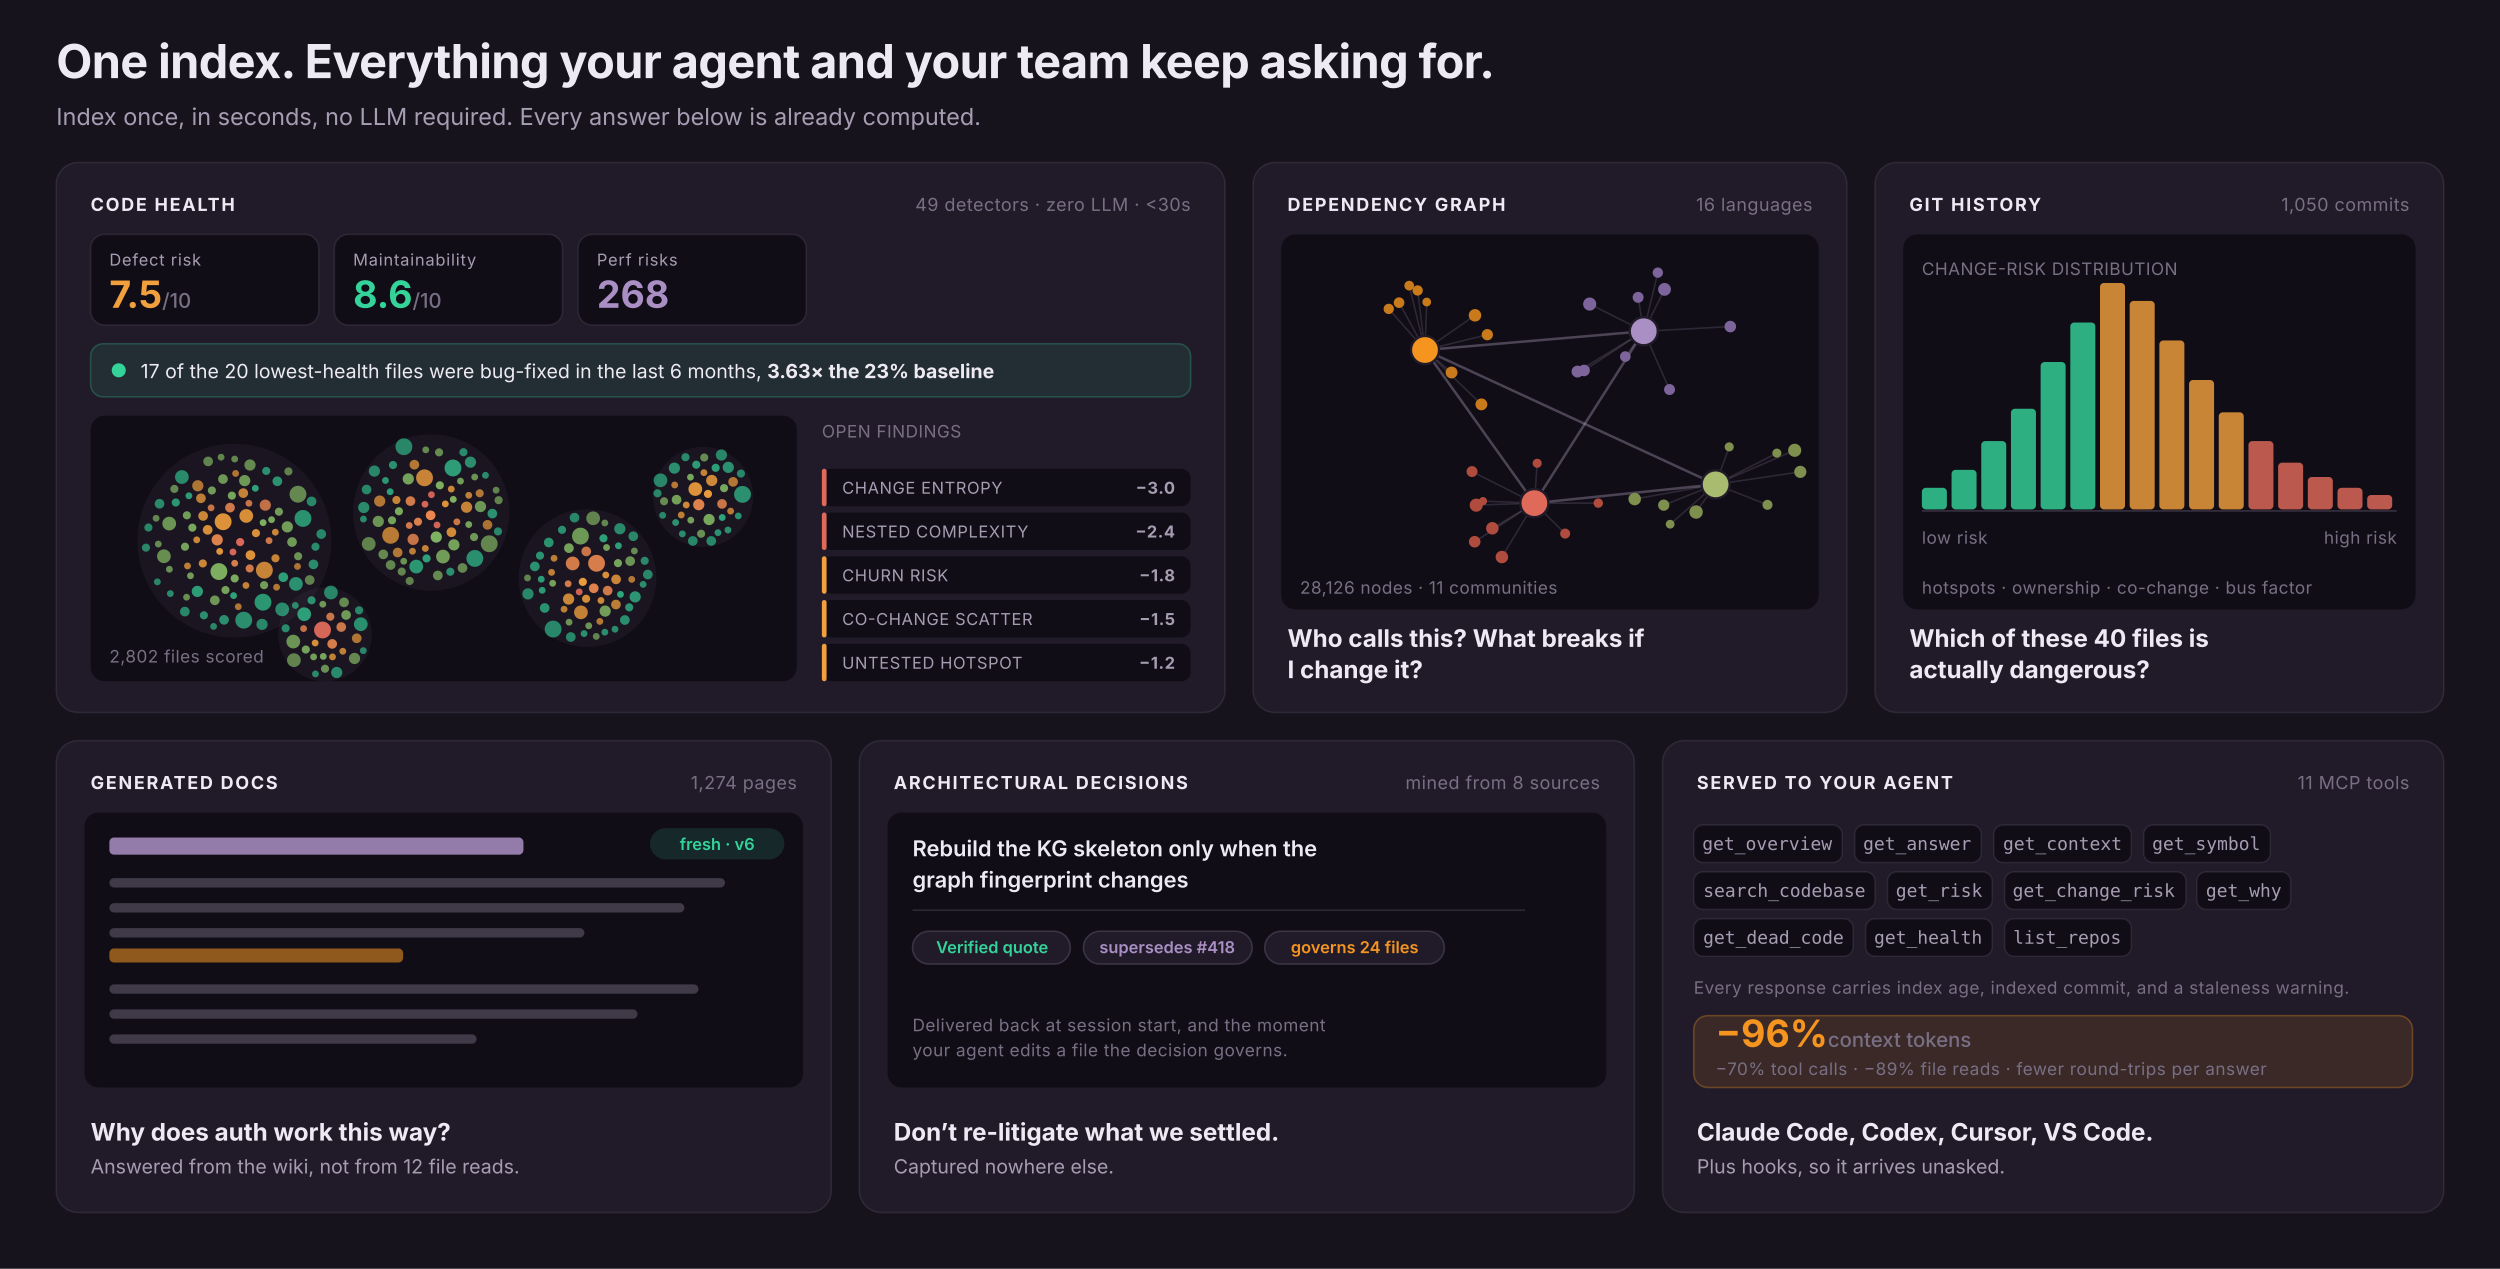
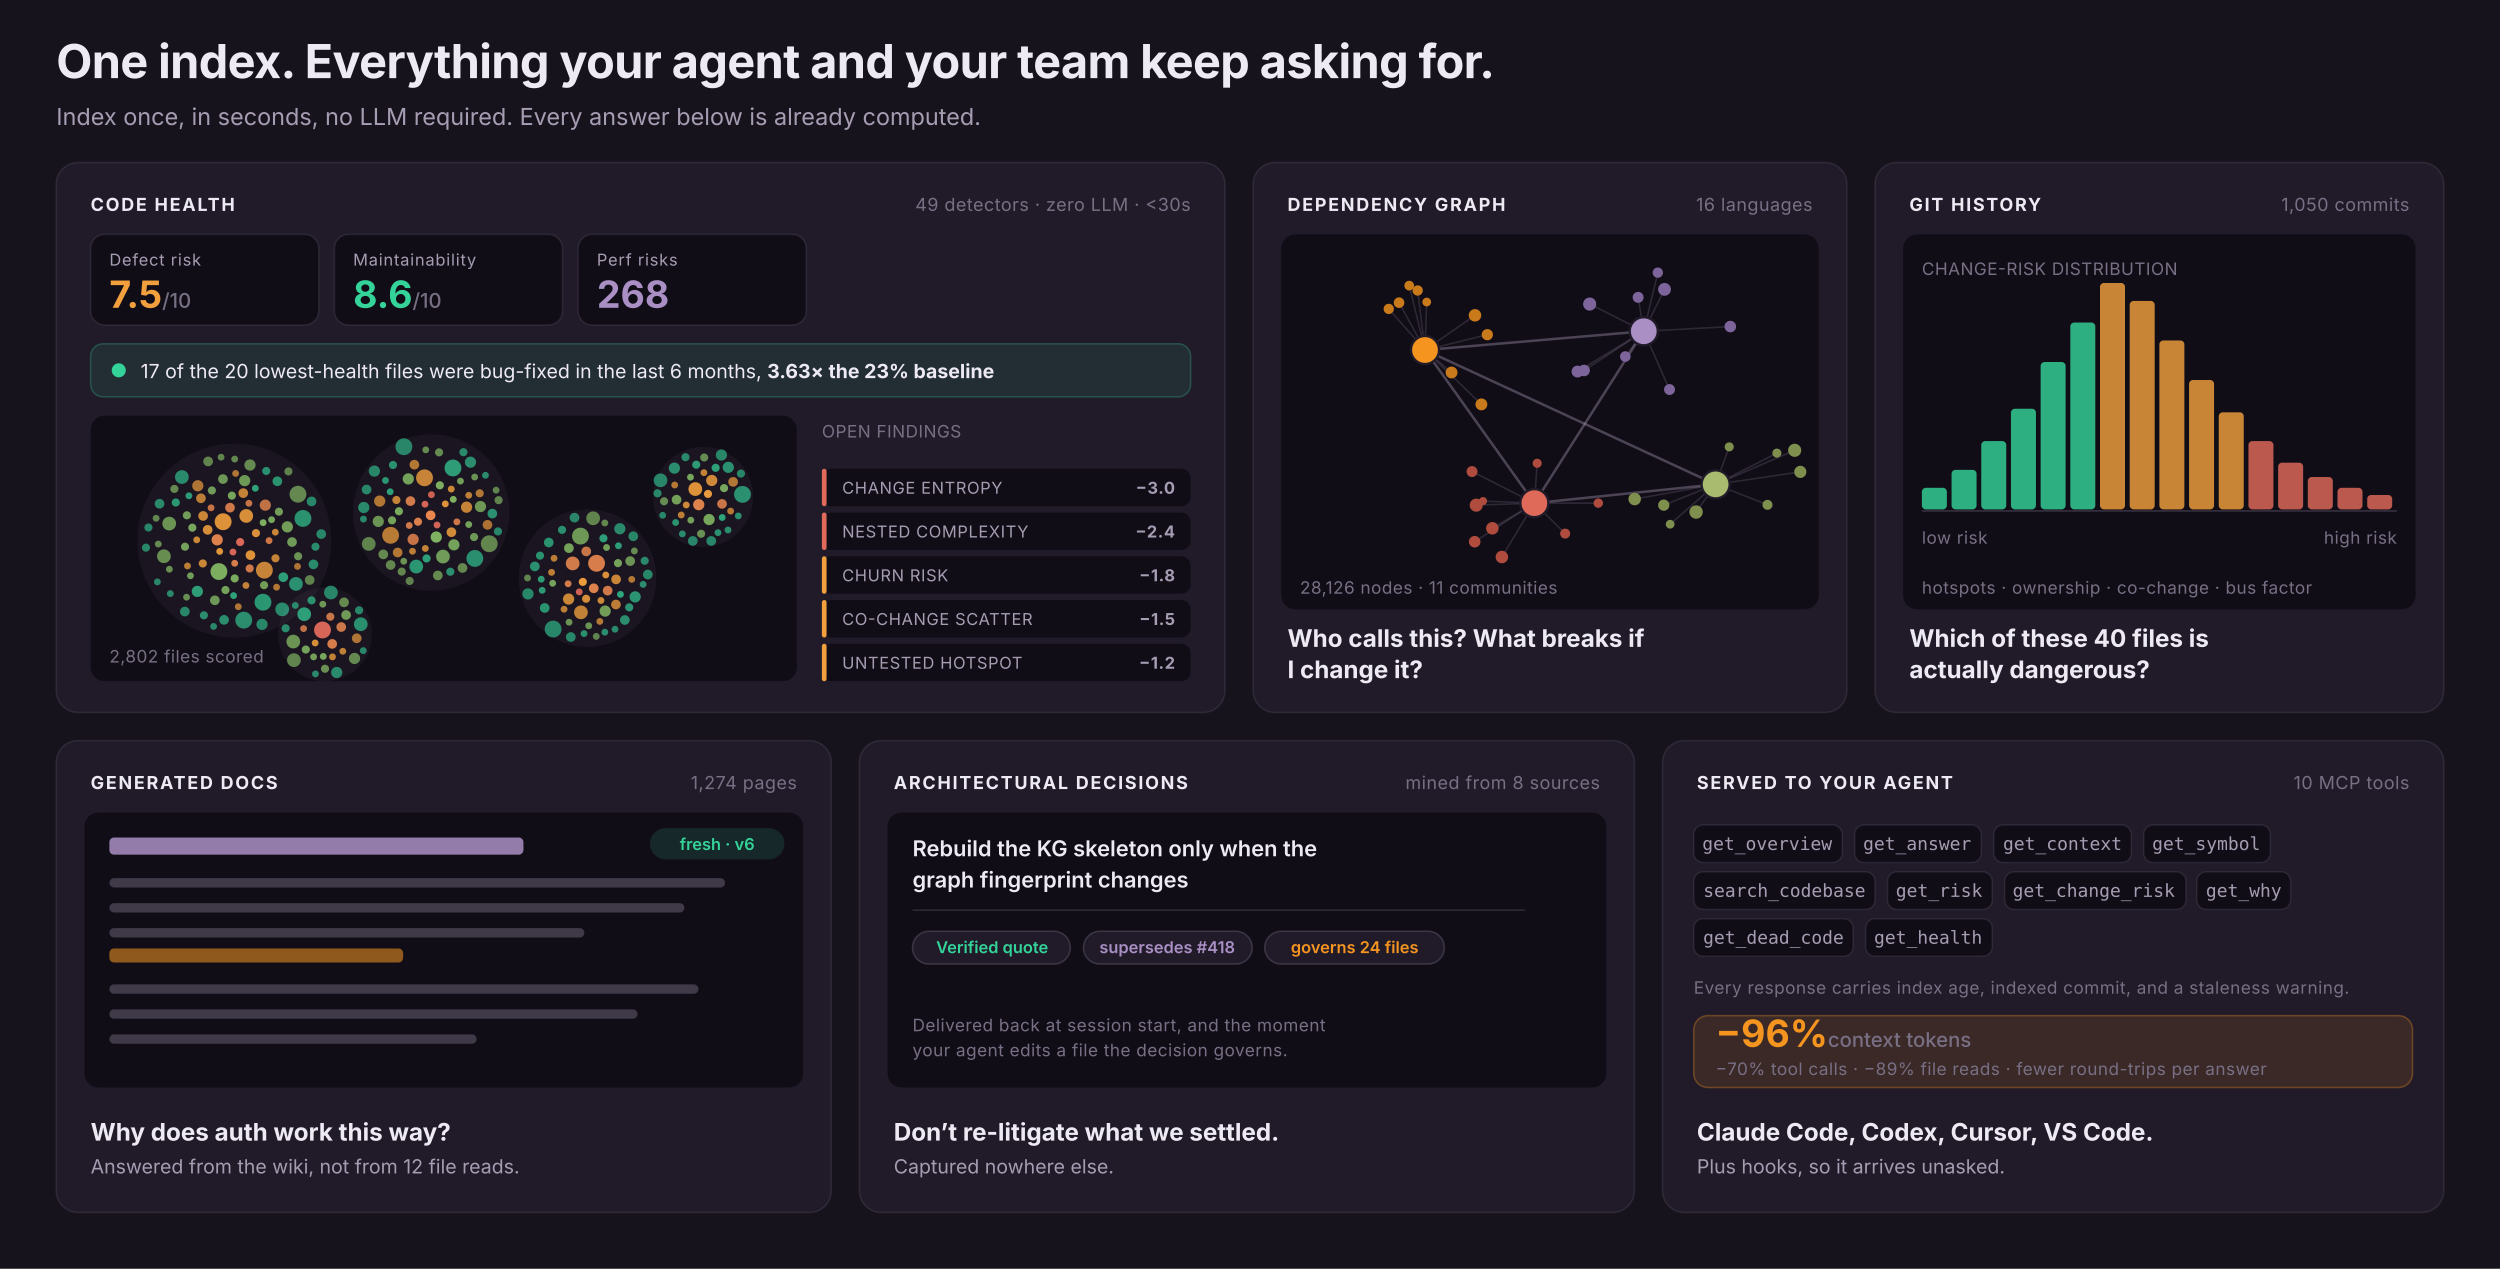
- <svg xmlns="http://www.w3.org/2000/svg" width="1600" height="812" viewBox="0 0 1600 812" role="img" aria-label="repowise: one index producing code health, a dependency graph, git history, generated docs, architectural decisions, and eleven MCP tools">
+ <svg xmlns="http://www.w3.org/2000/svg" width="1600" height="812" viewBox="0 0 1600 812" role="img" aria-label="repowise: one index producing code health, a dependency graph, git history, generated docs, architectural decisions, and ten MCP tools">
  <style>
  text { font-family: -apple-system, BlinkMacSystemFont, "Segoe UI", Inter, Helvetica, Arial, sans-serif; }
  .h1   { font-size: 30px; font-weight: 700; fill: #EEEAF4; letter-spacing: -.4px; }
  .sub  { font-size: 15px; fill: #A79DB3; }
  .lbl  { font-size: 11.5px; font-weight: 700; fill: #EEEAF4; letter-spacing: 1.1px; }
  .kick { font-size: 11.5px; fill: #786F84; letter-spacing: .3px; }
  .cap  { font-size: 11px; fill: #786F84; letter-spacing: .3px; }
  .out  { font-size: 15.5px; font-weight: 650; fill: #EEEAF4; }
  .outsub { font-size: 12.5px; fill: #A79DB3; }
  .chiplbl { font-size: 10.5px; fill: #A79DB3; letter-spacing: .5px; text-transform: uppercase; }
  .chipval { font-size: 24px; font-weight: 700; }
  .chipunit { font-size: 13px; font-weight: 500; fill: #786F84; }
  .trust { font-size: 12.5px; fill: #EEEAF4; }
  .find { font-size: 10.5px; fill: #A79DB3; letter-spacing: .4px; }
  .dec  { font-size: 14px; font-weight: 600; fill: #EEEAF4; }
  .pill { font-size: 10.5px; font-weight: 600; }
  .mono { font-size: 11.5px; fill: #A79DB3; font-family: ui-monospace, SFMono-Regular, "SF Mono", Menlo, Consolas, monospace; }
</style>
  <rect width="1600" height="812" fill="#17131D" />
  <text x="36" y="50" class="h1">One index. Everything your agent and your team keep asking for.</text>
  <text x="36" y="80" class="sub">Index once, in seconds, no LLM required. Every answer below is already computed.</text>
  <rect x="36" y="104" width="748" height="352" rx="14" fill="#211B29" stroke="rgba(213,197,232,.10)" stroke-width="1" />
  <text x="58" y="135" class="lbl">CODE HEALTH</text>
  <text x="762" y="135" class="kick" text-anchor="end">49 detectors · zero LLM · &lt;30s</text>
  <rect x="58" y="150" width="146" height="58" rx="9" fill="#110D17" stroke="rgba(213,197,232,.10)" />
  <text x="70" y="170" class="chiplbl">Defect risk</text>
  <text x="70" y="197" class="chipval" fill="#F2A03D">7.5<tspan class="chipunit">/10</tspan>
  </text>
  <rect x="214" y="150" width="146" height="58" rx="9" fill="#110D17" stroke="rgba(213,197,232,.10)" />
  <text x="226" y="170" class="chiplbl">Maintainability</text>
  <text x="226" y="197" class="chipval" fill="#34D399">8.6<tspan class="chipunit">/10</tspan>
  </text>
  <rect x="370" y="150" width="146" height="58" rx="9" fill="#110D17" stroke="rgba(213,197,232,.10)" />
  <text x="382" y="170" class="chiplbl">Perf risks</text>
  <text x="382" y="197" class="chipval" fill="#A98FC4">268<tspan class="chipunit" />
  </text>
  <rect x="58" y="220" width="704" height="34" rx="8" fill="rgba(52,211,153,.10)" stroke="rgba(52,211,153,.26)" />
  <circle cx="76" cy="237" r="4.5" fill="#34D399" />
  <text x="90" y="242" class="trust">17 of the 20 lowest-health files were bug-fixed in the last 6 months, <tspan font-weight="700">3.63× the 23% baseline</tspan>
  </text>
  <rect x="58" y="266" width="452" height="170" rx="9" fill="#110D17" />
  <clipPath id="galaxy">
    <rect x="58" y="266" width="452" height="170" rx="9" />
  </clipPath>
  <g clip-path="url(#galaxy)">
    <circle cx="150" cy="346" r="62" fill="rgba(213,197,232,.05)" />
    <circle cx="140.1" cy="365.8" r="5.4" fill="#8FCB6B" opacity="0.84" />
    <circle cx="157.6" cy="330.2" r="4.4" fill="#F2A03D" opacity="0.87" />
    <circle cx="139.0" cy="345.5" r="3.6" fill="#EE8A50" opacity="0.92" />
    <circle cx="152.5" cy="388.3" r="2.2" fill="#F2A03D" opacity="0.69" />
    <circle cx="169.2" cy="364.9" r="5.4" fill="#F2A03D" opacity="0.80" />
    <circle cx="190.4" cy="362.5" r="2.2" fill="#F2A03D" opacity="0.68" />
    <circle cx="200.6" cy="361.2" r="3.1" fill="#34D399" opacity="0.62" />
    <circle cx="108.3" cy="335.1" r="4.4" fill="#8FCB6B" opacity="0.69" />
    <circle cx="168.3" cy="385.4" r="5.4" fill="#34D399" opacity="0.68" />
    <circle cx="189.4" cy="373.7" r="4.4" fill="#34D399" opacity="0.65" />
    <circle cx="156.6" cy="307.6" r="3.6" fill="#8FCB6B" opacity="0.72" />
    <circle cx="150.2" cy="370.2" r="2.6" fill="#8FCB6B" opacity="0.82" />
    <circle cx="137.5" cy="384.2" r="3.1" fill="#8FCB6B" opacity="0.71" />
    <circle cx="136.7" cy="400.9" r="2.2" fill="#34D399" opacity="0.59" />
    <circle cx="100.7" cy="372.4" r="2.2" fill="#34D399" opacity="0.59" />
    <circle cx="102.1" cy="322.4" r="3.1" fill="#34D399" opacity="0.61" />
    <circle cx="126.3" cy="378.5" r="3.6" fill="#34D399" opacity="0.71" />
    <circle cx="142.8" cy="333.9" r="5.4" fill="#F2A03D" opacity="0.90" />
    <circle cx="118.3" cy="391.4" r="3.1" fill="#34D399" opacity="0.60" />
    <circle cx="160.3" cy="355.3" r="3.1" fill="#F2A03D" opacity="0.90" />
    <circle cx="169.8" cy="323.3" r="3.6" fill="#EE8A50" opacity="0.78" />
    <circle cx="135.6" cy="313.9" r="2.6" fill="#8FCB6B" opacity="0.74" />
    <circle cx="201.9" cy="349.9" r="2.6" fill="#34D399" opacity="0.62" />
    <circle cx="186.9" cy="346.9" r="3.1" fill="#8FCB6B" opacity="0.73" />
    <circle cx="193.9" cy="331.8" r="5.4" fill="#34D399" opacity="0.66" />
    <circle cx="190.7" cy="316.3" r="5.4" fill="#8FCB6B" opacity="0.63" />
    <circle cx="121.9" cy="368.5" r="2.2" fill="#8FCB6B" opacity="0.74" />
    <circle cx="129.8" cy="360.6" r="2.6" fill="#F2A03D" opacity="0.82" />
    <circle cx="172.2" cy="346.0" r="2.2" fill="#EE8A50" opacity="0.84" />
    <circle cx="118.4" cy="349.9" r="2.6" fill="#8FCB6B" opacity="0.77" />
    <circle cx="119.4" cy="382.2" r="2.2" fill="#8FCB6B" opacity="0.66" />
    <circle cx="178.5" cy="327.5" r="2.6" fill="#8FCB6B" opacity="0.75" />
    <circle cx="111.6" cy="312.9" r="2.6" fill="#8FCB6B" opacity="0.63" />
    <circle cx="170.4" cy="301.4" r="2.6" fill="#34D399" opacity="0.64" />
    <circle cx="101.3" cy="348.2" r="2.2" fill="#8FCB6B" opacity="0.65" />
    <circle cx="205.6" cy="341.8" r="3.1" fill="#34D399" opacity="0.60" />
    <circle cx="181.3" cy="369.4" r="3.1" fill="#34D399" opacity="0.72" />
    <circle cx="160.0" cy="297.6" r="3.6" fill="#8FCB6B" opacity="0.64" />
    <circle cx="108.4" cy="364.3" r="2.2" fill="#8FCB6B" opacity="0.67" />
    <circle cx="159.8" cy="363.8" r="2.6" fill="#EE8A50" opacity="0.85" />
    <circle cx="104.9" cy="356.0" r="4.4" fill="#8FCB6B" opacity="0.66" />
    <circle cx="99.9" cy="331.7" r="2.2" fill="#8FCB6B" opacity="0.62" />
    <circle cx="130.0" cy="330.2" r="3.1" fill="#F2A03D" opacity="0.82" />
    <circle cx="133.2" cy="295.3" r="3.1" fill="#8FCB6B" opacity="0.61" />
    <circle cx="128.6" cy="318.9" r="3.1" fill="#F2A03D" opacity="0.75" />
    <circle cx="176.2" cy="340.6" r="2.2" fill="#F2A03D" opacity="0.81" />
    <circle cx="93.4" cy="350.5" r="2.6" fill="#34D399" opacity="0.59" />
    <circle cx="120.0" cy="362.2" r="2.2" fill="#F2A03D" opacity="0.75" />
    <circle cx="120.9" cy="317.3" r="2.2" fill="#34D399" opacity="0.70" />
    <circle cx="173.8" cy="332.6" r="2.2" fill="#8FCB6B" opacity="0.80" />
    <circle cx="177.5" cy="308.0" r="3.1" fill="#34D399" opacity="0.66" />
    <circle cx="149.1" cy="353.3" r="2.2" fill="#E06A5A" opacity="0.95" />
    <circle cx="143.4" cy="396.7" r="3.1" fill="#34D399" opacity="0.63" />
    <circle cx="126.6" cy="310.9" r="3.6" fill="#F2A03D" opacity="0.69" />
    <circle cx="147.2" cy="324.9" r="3.1" fill="#EE8A50" opacity="0.85" />
    <circle cx="148.4" cy="317.2" r="2.6" fill="#8FCB6B" opacity="0.79" />
    <circle cx="140.6" cy="352.9" r="2.2" fill="#F2A03D" opacity="0.92" />
    <circle cx="142.7" cy="306.6" r="3.1" fill="#8FCB6B" opacity="0.71" />
    <circle cx="150.8" cy="303.0" r="2.2" fill="#F2A03D" opacity="0.69" />
    <circle cx="183.9" cy="337.2" r="3.6" fill="#8FCB6B" opacity="0.75" />
    <circle cx="198.2" cy="371.2" r="3.1" fill="#8FCB6B" opacity="0.60" />
    <circle cx="167.7" cy="399.6" r="3.6" fill="#34D399" opacity="0.59" />
    <circle cx="95.0" cy="337.6" r="2.6" fill="#34D399" opacity="0.60" />
    <circle cx="150.2" cy="293.8" r="2.2" fill="#8FCB6B" opacity="0.62" />
    <circle cx="109.0" cy="379.9" r="2.2" fill="#34D399" opacity="0.61" />
    <circle cx="123.1" cy="337.7" r="2.6" fill="#8FCB6B" opacity="0.80" />
    <circle cx="159.3" cy="322.1" r="2.2" fill="#EE8A50" opacity="0.81" />
    <circle cx="157.4" cy="374.7" r="2.2" fill="#F2A03D" opacity="0.78" />
    <circle cx="184.6" cy="301.7" r="2.6" fill="#8FCB6B" opacity="0.59" />
    <circle cx="144.3" cy="377.6" r="2.6" fill="#8FCB6B" opacity="0.77" />
    <circle cx="130.5" cy="393.8" r="2.6" fill="#34D399" opacity="0.63" />
    <circle cx="163.8" cy="341.2" r="2.6" fill="#F2A03D" opacity="0.89" />
    <circle cx="177.0" cy="375.8" r="2.2" fill="#F2A03D" opacity="0.71" />
    <circle cx="150.2" cy="360.5" r="2.2" fill="#EE8A50" opacity="0.89" />
    <circle cx="155.7" cy="315.6" r="3.1" fill="#F2A03D" opacity="0.78" />
    <circle cx="180.6" cy="390.0" r="4.4" fill="#34D399" opacity="0.61" />
    <circle cx="176.3" cy="357.3" r="2.6" fill="#F2A03D" opacity="0.79" />
    <circle cx="156.0" cy="396.9" r="5.4" fill="#34D399" opacity="0.63" />
    <circle cx="153.7" cy="346.9" r="2.6" fill="#E06A5A" opacity="0.97" />
    <circle cx="135.1" cy="325.0" r="2.2" fill="#EE8A50" opacity="0.81" />
    <circle cx="119.6" cy="329.8" r="2.6" fill="#8FCB6B" opacity="0.75" />
    <circle cx="116.4" cy="305.3" r="4.4" fill="#34D399" opacity="0.62" />
    <circle cx="169.0" cy="374.5" r="2.6" fill="#8FCB6B" opacity="0.75" />
    <circle cx="141.5" cy="292.6" r="2.2" fill="#8FCB6B" opacity="0.61" />
    <circle cx="125.9" cy="345.5" r="2.2" fill="#F2A03D" opacity="0.82" />
    <circle cx="163.4" cy="312.5" r="2.2" fill="#34D399" opacity="0.74" />
    <circle cx="112.5" cy="321.6" r="2.6" fill="#34D399" opacity="0.68" />
    <circle cx="199.4" cy="320.9" r="3.1" fill="#34D399" opacity="0.60" />
    <circle cx="168.4" cy="334.5" r="2.2" fill="#8FCB6B" opacity="0.84" />
    <circle cx="132.9" cy="339.1" r="3.1" fill="#F2A03D" opacity="0.87" />
    <circle cx="190.8" cy="356.0" r="2.6" fill="#8FCB6B" opacity="0.69" />
    <circle cx="149.5" cy="381.2" r="2.2" fill="#34D399" opacity="0.74" />
    <circle cx="276" cy="328" r="50" fill="rgba(213,197,232,.05)" />
    <circle cx="250.0" cy="342.6" r="5.4" fill="#F2A03D" opacity="0.73" />
    <circle cx="262.7" cy="320.7" r="3.1" fill="#EE8A50" opacity="0.86" />
    <circle cx="307.0" cy="315.7" r="2.6" fill="#F2A03D" opacity="0.70" />
    <circle cx="303.9" cy="357.4" r="5.4" fill="#34D399" opacity="0.64" />
    <circle cx="251.5" cy="297.6" r="2.6" fill="#34D399" opacity="0.65" />
    <circle cx="250.0" cy="361.6" r="3.1" fill="#8FCB6B" opacity="0.62" />
    <circle cx="258.5" cy="285.9" r="5.4" fill="#34D399" opacity="0.59" />
    <circle cx="315.1" cy="328.7" r="3.1" fill="#34D399" opacity="0.65" />
    <circle cx="261.3" cy="306.5" r="3.6" fill="#8FCB6B" opacity="0.77" />
    <circle cx="290.5" cy="348.7" r="3.6" fill="#8FCB6B" opacity="0.77" />
    <circle cx="296.6" cy="289.4" r="2.6" fill="#34D399" opacity="0.61" />
    <circle cx="266.4" cy="362.6" r="4.4" fill="#34D399" opacity="0.68" />
    <circle cx="280.2" cy="368.3" r="3.1" fill="#8FCB6B" opacity="0.64" />
    <circle cx="283.5" cy="356.2" r="4.4" fill="#8FCB6B" opacity="0.74" />
    <circle cx="303.8" cy="305.3" r="2.2" fill="#8FCB6B" opacity="0.68" />
    <circle cx="313.1" cy="348.0" r="5.4" fill="#8FCB6B" opacity="0.62" />
    <circle cx="253.7" cy="320.0" r="2.6" fill="#F2A03D" opacity="0.79" />
    <circle cx="242.1" cy="333.7" r="3.6" fill="#8FCB6B" opacity="0.69" />
    <circle cx="265.2" cy="297.4" r="3.1" fill="#F2A03D" opacity="0.71" />
    <circle cx="272.0" cy="322.7" r="2.2" fill="#E06A5A" opacity="0.94" />
    <circle cx="300.0" cy="317.0" r="2.2" fill="#F2A03D" opacity="0.76" />
    <circle cx="232.6" cy="332.2" r="2.2" fill="#34D399" opacity="0.61" />
    <circle cx="261.9" cy="336.3" r="2.2" fill="#EE8A50" opacity="0.85" />
    <circle cx="234.6" cy="313.3" r="3.1" fill="#34D399" opacity="0.60" />
    <circle cx="264.4" cy="345.2" r="3.6" fill="#EE8A50" opacity="0.81" />
    <circle cx="300.0" cy="335.7" r="2.2" fill="#8FCB6B" opacity="0.77" />
    <circle cx="289.9" cy="299.5" r="5.4" fill="#34D399" opacity="0.71" />
    <circle cx="279.7" cy="336.0" r="2.2" fill="#E06A5A" opacity="0.92" />
    <circle cx="288.8" cy="313.0" r="2.2" fill="#F2A03D" opacity="0.82" />
    <circle cx="307.5" cy="324.2" r="3.6" fill="#8FCB6B" opacity="0.71" />
    <circle cx="303.4" cy="343.7" r="2.6" fill="#8FCB6B" opacity="0.72" />
    <circle cx="279.2" cy="343.7" r="3.6" fill="#8FCB6B" opacity="0.86" />
    <circle cx="271.7" cy="305.8" r="5.4" fill="#F2A03D" opacity="0.80" />
    <circle cx="285.0" cy="322.5" r="2.2" fill="#F2A03D" opacity="0.90" />
    <circle cx="239.6" cy="301.5" r="3.6" fill="#34D399" opacity="0.59" />
    <circle cx="245.3" cy="354.8" r="3.1" fill="#8FCB6B" opacity="0.63" />
    <circle cx="258.4" cy="359.2" r="2.2" fill="#8FCB6B" opacity="0.68" />
    <circle cx="298.6" cy="324.6" r="3.6" fill="#F2A03D" opacity="0.79" />
    <circle cx="275.6" cy="329.8" r="3.1" fill="#EE8A50" opacity="0.98" />
    <circle cx="243.0" cy="320.7" r="3.6" fill="#F2A03D" opacity="0.70" />
    <circle cx="288.2" cy="365.9" r="2.6" fill="#34D399" opacity="0.64" />
    <circle cx="255.3" cy="327.2" r="2.6" fill="#8FCB6B" opacity="0.81" />
    <circle cx="236.0" cy="348.1" r="4.4" fill="#8FCB6B" opacity="0.60" />
    <circle cx="317.5" cy="313.7" r="2.2" fill="#8FCB6B" opacity="0.61" />
    <circle cx="310.7" cy="304.2" r="2.2" fill="#34D399" opacity="0.62" />
    <circle cx="292.4" cy="334.0" r="2.2" fill="#EE8A50" opacity="0.84" />
    <circle cx="281.5" cy="310.6" r="2.6" fill="#8FCB6B" opacity="0.84" />
    <circle cx="273.0" cy="357.4" r="2.6" fill="#34D399" opacity="0.73" />
    <circle cx="281.0" cy="289.5" r="2.6" fill="#8FCB6B" opacity="0.65" />
    <circle cx="276.1" cy="316.6" r="2.2" fill="#E06A5A" opacity="0.90" />
    <circle cx="246.7" cy="307.5" r="2.2" fill="#34D399" opacity="0.68" />
    <circle cx="312.0" cy="335.9" r="3.1" fill="#F2A03D" opacity="0.67" />
    <circle cx="232.8" cy="324.8" r="3.6" fill="#34D399" opacity="0.61" />
    <circle cx="250.9" cy="333.0" r="2.6" fill="#8FCB6B" opacity="0.77" />
    <circle cx="290.1" cy="319.6" r="2.2" fill="#8FCB6B" opacity="0.85" />
    <circle cx="257.1" cy="365.8" r="2.6" fill="#8FCB6B" opacity="0.62" />
    <circle cx="249.7" cy="314.7" r="2.2" fill="#34D399" opacity="0.73" />
    <circle cx="318.7" cy="340.1" r="2.6" fill="#34D399" opacity="0.60" />
    <circle cx="272.5" cy="287.9" r="2.2" fill="#8FCB6B" opacity="0.64" />
    <circle cx="264.0" cy="352.8" r="2.2" fill="#F2A03D" opacity="0.75" />
    <circle cx="296.0" cy="363.5" r="3.1" fill="#8FCB6B" opacity="0.63" />
    <circle cx="267.5" cy="333.9" r="2.6" fill="#EE8A50" opacity="0.91" />
    <circle cx="301.1" cy="295.8" r="3.6" fill="#34D399" opacity="0.63" />
    <circle cx="319.1" cy="320.1" r="2.6" fill="#8FCB6B" opacity="0.61" />
    <circle cx="254.5" cy="353.6" r="3.1" fill="#F2A03D" opacity="0.70" />
    <circle cx="272.2" cy="351.0" r="2.2" fill="#F2A03D" opacity="0.79" />
    <circle cx="262.2" cy="371.8" r="2.6" fill="#8FCB6B" opacity="0.59" />
    <circle cx="294.7" cy="307.9" r="2.2" fill="#8FCB6B" opacity="0.75" />
    <circle cx="288.9" cy="340.6" r="3.1" fill="#F2A03D" opacity="0.84" />
    <circle cx="376" cy="370" r="44" fill="rgba(213,197,232,.05)" />
    <circle cx="403.3" cy="359.1" r="3.1" fill="#8FCB6B" opacity="0.70" />
    <circle cx="411.6" cy="374.0" r="2.2" fill="#34D399" opacity="0.63" />
    <circle cx="371.8" cy="391.9" r="4.4" fill="#F2A03D" opacity="0.77" />
    <circle cx="388.9" cy="378.0" r="3.1" fill="#EE8A50" opacity="0.85" />
    <circle cx="379.6" cy="331.7" r="4.4" fill="#8FCB6B" opacity="0.61" />
    <circle cx="354.0" cy="402.6" r="5.4" fill="#34D399" opacity="0.60" />
    <circle cx="387.3" cy="391.1" r="3.6" fill="#8FCB6B" opacity="0.75" />
    <circle cx="375.2" cy="352.9" r="3.1" fill="#EE8A50" opacity="0.82" />
    <circle cx="371.5" cy="343.1" r="5.4" fill="#8FCB6B" opacity="0.72" />
    <circle cx="402.7" cy="388.7" r="2.6" fill="#34D399" opacity="0.67" />
    <circle cx="381.8" cy="360.5" r="5.4" fill="#EE8A50" opacity="0.89" />
    <circle cx="384.6" cy="384.3" r="2.2" fill="#F2A03D" opacity="0.83" />
    <circle cx="396.7" cy="338.4" r="3.6" fill="#34D399" opacity="0.61" />
    <circle cx="375.1" cy="383.2" r="2.6" fill="#F2A03D" opacity="0.86" />
    <circle cx="346.4" cy="370.7" r="2.2" fill="#34D399" opacity="0.70" />
    <circle cx="376.8" cy="400.5" r="2.2" fill="#8FCB6B" opacity="0.69" />
    <circle cx="363.9" cy="383.4" r="3.6" fill="#F2A03D" opacity="0.82" />
    <circle cx="395.8" cy="349.3" r="2.2" fill="#34D399" opacity="0.71" />
    <circle cx="345.6" cy="355.6" r="2.6" fill="#34D399" opacity="0.66" />
    <circle cx="393.6" cy="402.7" r="2.2" fill="#34D399" opacity="0.62" />
    <circle cx="366.5" cy="360.6" r="4.4" fill="#EE8A50" opacity="0.86" />
    <circle cx="397.1" cy="380.4" r="2.2" fill="#34D399" opacity="0.76" />
    <circle cx="351.2" cy="347.2" r="3.1" fill="#34D399" opacity="0.66" />
    <circle cx="386.2" cy="344.5" r="2.6" fill="#34D399" opacity="0.72" />
    <circle cx="353.0" cy="366.3" r="2.2" fill="#F2A03D" opacity="0.76" />
    <circle cx="359.7" cy="339.1" r="2.6" fill="#34D399" opacity="0.64" />
    <circle cx="404.3" cy="370.8" r="2.2" fill="#F2A03D" opacity="0.71" />
    <circle cx="405.3" cy="343.2" r="3.1" fill="#34D399" opacity="0.59" />
    <circle cx="373.0" cy="372.4" r="2.6" fill="#F2A03D" opacity="0.96" />
    <circle cx="406.5" cy="382.0" r="3.6" fill="#34D399" opacity="0.67" />
    <circle cx="394.2" cy="386.9" r="3.1" fill="#F2A03D" opacity="0.75" />
    <circle cx="337.9" cy="380.1" r="3.6" fill="#34D399" opacity="0.60" />
    <circle cx="412.6" cy="358.9" r="2.6" fill="#34D399" opacity="0.61" />
    <circle cx="387.1" cy="404.6" r="2.2" fill="#34D399" opacity="0.63" />
    <circle cx="348.6" cy="389.1" r="3.1" fill="#34D399" opacity="0.66" />
    <circle cx="395.5" cy="360.4" r="2.6" fill="#8FCB6B" opacity="0.78" />
    <circle cx="337.6" cy="369.9" r="2.2" fill="#8FCB6B" opacity="0.61" />
    <circle cx="388.2" cy="350.4" r="2.2" fill="#8FCB6B" opacity="0.76" />
    <circle cx="365.3" cy="407.7" r="3.1" fill="#34D399" opacity="0.60" />
    <circle cx="381.6" cy="407.3" r="2.2" fill="#8FCB6B" opacity="0.61" />
    <circle cx="363.6" cy="373.6" r="2.2" fill="#EE8A50" opacity="0.87" />
    <circle cx="414.6" cy="367.7" r="3.1" fill="#34D399" opacity="0.60" />
    <circle cx="354.6" cy="357.3" r="2.2" fill="#F2A03D" opacity="0.75" />
    <circle cx="387.7" cy="368.0" r="2.2" fill="#F2A03D" opacity="0.88" />
    <circle cx="394.3" cy="370.8" r="3.1" fill="#F2A03D" opacity="0.81" />
    <circle cx="406.0" cy="352.6" r="2.2" fill="#8FCB6B" opacity="0.65" />
    <circle cx="399.9" cy="396.8" r="3.1" fill="#34D399" opacity="0.63" />
    <circle cx="380.0" cy="376.5" r="3.1" fill="#EE8A50" opacity="0.92" />
    <circle cx="370.7" cy="378.8" r="2.2" fill="#E06A5A" opacity="0.90" />
    <circle cx="364.1" cy="350.8" r="3.1" fill="#8FCB6B" opacity="0.77" />
    <circle cx="342.3" cy="362.5" r="3.1" fill="#34D399" opacity="0.65" />
    <circle cx="387.1" cy="334.7" r="2.2" fill="#8FCB6B" opacity="0.62" />
    <circle cx="367.7" cy="331.3" r="3.1" fill="#34D399" opacity="0.59" />
    <circle cx="353.7" cy="373.3" r="2.2" fill="#8FCB6B" opacity="0.77" />
    <circle cx="347.0" cy="377.8" r="2.2" fill="#34D399" opacity="0.69" />
    <circle cx="361.0" cy="389.9" r="2.2" fill="#F2A03D" opacity="0.75" />
    <circle cx="383.9" cy="397.7" r="2.2" fill="#F2A03D" opacity="0.71" />
    <circle cx="364.2" cy="398.2" r="2.2" fill="#8FCB6B" opacity="0.69" />
    <circle cx="373.8" cy="405.5" r="2.2" fill="#34D399" opacity="0.64" />
    <circle cx="450" cy="318" r="32" fill="rgba(213,197,232,.05)" />
    <circle cx="472.5" cy="330.2" r="2.2" fill="#34D399" opacity="0.64" />
    <circle cx="463.4" cy="312.4" r="2.6" fill="#8FCB6B" opacity="0.80" />
    <circle cx="424.1" cy="329.8" r="2.2" fill="#34D399" opacity="0.60" />
    <circle cx="439.2" cy="323.2" r="2.2" fill="#F2A03D" opacity="0.83" />
    <circle cx="475.2" cy="316.4" r="5.4" fill="#34D399" opacity="0.65" />
    <circle cx="445.0" cy="313.0" r="4.4" fill="#F2A03D" opacity="0.90" />
    <circle cx="445.6" cy="297.4" r="2.6" fill="#34D399" opacity="0.70" />
    <circle cx="453.8" cy="332.5" r="3.6" fill="#8FCB6B" opacity="0.79" />
    <circle cx="447.2" cy="323.0" r="3.6" fill="#EE8A50" opacity="0.92" />
    <circle cx="462.1" cy="322.5" r="3.1" fill="#EE8A50" opacity="0.82" />
    <circle cx="431.8" cy="310.4" r="2.2" fill="#F2A03D" opacity="0.72" />
    <circle cx="458.0" cy="299.4" r="2.6" fill="#34D399" opacity="0.72" />
    <circle cx="455.2" cy="346.2" r="3.1" fill="#34D399" opacity="0.60" />
    <circle cx="455.5" cy="307.5" r="3.6" fill="#F2A03D" opacity="0.83" />
    <circle cx="441.9" cy="305.4" r="2.2" fill="#8FCB6B" opacity="0.79" />
    <circle cx="432.4" cy="334.4" r="2.2" fill="#34D399" opacity="0.66" />
    <circle cx="433.0" cy="319.8" r="3.1" fill="#8FCB6B" opacity="0.76" />
    <circle cx="422.7" cy="307.4" r="4.4" fill="#34D399" opacity="0.59" />
    <circle cx="425.0" cy="320.8" r="2.6" fill="#8FCB6B" opacity="0.65" />
    <circle cx="466.1" cy="299.1" r="3.6" fill="#34D399" opacity="0.65" />
    <circle cx="450.7" cy="292.8" r="2.6" fill="#8FCB6B" opacity="0.65" />
    <circle cx="436.7" cy="341.7" r="2.2" fill="#34D399" opacity="0.62" />
    <circle cx="436.0" cy="329.6" r="2.2" fill="#F2A03D" opacity="0.75" />
    <circle cx="453.1" cy="316.1" r="2.6" fill="#F2A03D" opacity="0.95" />
    <circle cx="431.6" cy="299.6" r="3.6" fill="#34D399" opacity="0.63" />
    <circle cx="442.1" cy="332.9" r="2.2" fill="#8FCB6B" opacity="0.76" />
    <circle cx="448.7" cy="341.6" r="2.6" fill="#8FCB6B" opacity="0.67" />
    <circle cx="465.9" cy="339.2" r="2.2" fill="#34D399" opacity="0.63" />
    <circle cx="462.2" cy="331.2" r="2.2" fill="#34D399" opacity="0.75" />
    <circle cx="474.2" cy="303.1" r="2.6" fill="#34D399" opacity="0.60" />
    <circle cx="450.5" cy="302.5" r="2.2" fill="#F2A03D" opacity="0.78" />
    <circle cx="443.4" cy="346.2" r="3.1" fill="#34D399" opacity="0.59" />
    <circle cx="438.7" cy="292.6" r="2.6" fill="#34D399" opacity="0.61" />
    <circle cx="467.6" cy="327.1" r="2.2" fill="#F2A03D" opacity="0.72" />
    <circle cx="461.7" cy="291.2" r="3.6" fill="#34D399" opacity="0.59" />
    <circle cx="459.5" cy="340.9" r="2.2" fill="#34D399" opacity="0.65" />
    <circle cx="420.8" cy="315.7" r="2.6" fill="#34D399" opacity="0.59" />
    <circle cx="469.2" cy="308.4" r="3.1" fill="#F2A03D" opacity="0.70" />
    <circle cx="208" cy="406" r="30" fill="rgba(213,197,232,.05)" />
    <circle cx="215.5" cy="430.4" r="3.6" fill="#34D399" opacity="0.62" />
    <circle cx="194.3" cy="402.3" r="2.2" fill="#EE8A50" opacity="0.79" />
    <circle cx="230.9" cy="399.5" r="4.4" fill="#34D399" opacity="0.64" />
    <circle cx="206.4" cy="403.2" r="5.4" fill="#E06A5A" opacity="0.95" />
    <circle cx="226.9" cy="421.4" r="3.6" fill="#8FCB6B" opacity="0.63" />
    <circle cx="220.2" cy="385.5" r="3.1" fill="#8FCB6B" opacity="0.64" />
    <circle cx="194.7" cy="393.1" r="4.4" fill="#34D399" opacity="0.72" />
    <circle cx="187.7" cy="410.6" r="4.4" fill="#8FCB6B" opacity="0.69" />
    <circle cx="201.9" cy="431.3" r="2.2" fill="#34D399" opacity="0.61" />
    <circle cx="188.1" cy="422.5" r="4.4" fill="#8FCB6B" opacity="0.61" />
    <circle cx="219.4" cy="416.8" r="2.2" fill="#F2A03D" opacity="0.76" />
    <circle cx="200.7" cy="420.4" r="2.2" fill="#8FCB6B" opacity="0.76" />
    <circle cx="212.8" cy="420.4" r="2.2" fill="#F2A03D" opacity="0.77" />
    <circle cx="201.7" cy="411.5" r="2.2" fill="#F2A03D" opacity="0.87" />
    <circle cx="218.4" cy="401.3" r="3.1" fill="#EE8A50" opacity="0.83" />
    <circle cx="206.6" cy="386.7" r="2.2" fill="#8FCB6B" opacity="0.71" />
    <circle cx="211.4" cy="394.7" r="2.6" fill="#EE8A50" opacity="0.82" />
    <circle cx="182.8" cy="402.1" r="2.6" fill="#34D399" opacity="0.62" />
    <circle cx="212.6" cy="412.1" r="3.1" fill="#EE8A50" opacity="0.89" />
    <circle cx="232.5" cy="416.4" r="2.2" fill="#34D399" opacity="0.60" />
    <circle cx="221.5" cy="393.6" r="3.1" fill="#8FCB6B" opacity="0.73" />
    <circle cx="199.4" cy="384.2" r="2.6" fill="#34D399" opacity="0.65" />
    <circle cx="208.0" cy="428.0" r="2.6" fill="#8FCB6B" opacity="0.67" />
    <circle cx="211.8" cy="379.2" r="4.4" fill="#34D399" opacity="0.59" />
    <circle cx="206.9" cy="420.1" r="2.2" fill="#8FCB6B" opacity="0.79" />
    <circle cx="229.8" cy="390.6" r="2.6" fill="#34D399" opacity="0.60" />
    <circle cx="195.7" cy="415.7" r="2.6" fill="#8FCB6B" opacity="0.77" />
    <circle cx="228.3" cy="408.5" r="3.1" fill="#F2A03D" opacity="0.69" />
    <circle cx="189.0" cy="387.5" r="2.2" fill="#34D399" opacity="0.60" />
  </g>
  <text x="70" y="424" class="cap">2,802 files scored</text>
  <text x="526" y="280" class="cap">OPEN FINDINGS</text>
  <rect x="526" y="300" width="236" height="24" rx="6" fill="#110D17" />
  <rect x="526" y="300" width="3" height="24" rx="1.5" fill="#E06A5A" />
  <text x="539" y="316" class="find">CHANGE ENTROPY</text>
  <text x="752" y="316" class="find" fill="#E06A5A" text-anchor="end" font-weight="700">−3.0</text>
  <rect x="526" y="328" width="236" height="24" rx="6" fill="#110D17" />
  <rect x="526" y="328" width="3" height="24" rx="1.5" fill="#E06A5A" />
  <text x="539" y="344" class="find">NESTED COMPLEXITY</text>
  <text x="752" y="344" class="find" fill="#E06A5A" text-anchor="end" font-weight="700">−2.4</text>
  <rect x="526" y="356" width="236" height="24" rx="6" fill="#110D17" />
  <rect x="526" y="356" width="3" height="24" rx="1.5" fill="#F2A03D" />
  <text x="539" y="372" class="find">CHURN RISK</text>
  <text x="752" y="372" class="find" fill="#F2A03D" text-anchor="end" font-weight="700">−1.8</text>
  <rect x="526" y="384" width="236" height="24" rx="6" fill="#110D17" />
  <rect x="526" y="384" width="3" height="24" rx="1.5" fill="#F2A03D" />
  <text x="539" y="400" class="find">CO-CHANGE SCATTER</text>
  <text x="752" y="400" class="find" fill="#F2A03D" text-anchor="end" font-weight="700">−1.5</text>
  <rect x="526" y="412" width="236" height="24" rx="6" fill="#110D17" />
  <rect x="526" y="412" width="3" height="24" rx="1.5" fill="#F2A03D" />
  <text x="539" y="428" class="find">UNTESTED HOTSPOT</text>
  <text x="752" y="428" class="find" fill="#F2A03D" text-anchor="end" font-weight="700">−1.2</text>
  <rect x="802" y="104" width="380" height="352" rx="14" fill="#211B29" stroke="rgba(213,197,232,.10)" stroke-width="1" />
  <text x="824" y="135" class="lbl">DEPENDENCY GRAPH</text>
  <text x="1160" y="135" class="kick" text-anchor="end">16 languages</text>
  <rect x="820" y="150" width="344" height="240" rx="9" fill="#110D17" />
  <clipPath id="gclip">
    <rect x="820" y="150" width="344" height="240" rx="9" />
  </clipPath>
  <g clip-path="url(#gclip)">
    <line x1="944.0" y1="201.8" x2="912" y2="224" stroke="rgba(213,197,232,.15)" stroke-width="1" />
    <line x1="907.3" y1="185.9" x2="912" y2="224" stroke="rgba(213,197,232,.15)" stroke-width="1" />
    <line x1="913.1" y1="193.3" x2="912" y2="224" stroke="rgba(213,197,232,.15)" stroke-width="1" />
    <line x1="948.1" y1="258.8" x2="912" y2="224" stroke="rgba(213,197,232,.15)" stroke-width="1" />
    <line x1="901.9" y1="182.8" x2="912" y2="224" stroke="rgba(213,197,232,.15)" stroke-width="1" />
    <line x1="895.4" y1="193.7" x2="912" y2="224" stroke="rgba(213,197,232,.15)" stroke-width="1" />
    <line x1="888.8" y1="197.7" x2="912" y2="224" stroke="rgba(213,197,232,.15)" stroke-width="1" />
    <line x1="929.0" y1="238.4" x2="912" y2="224" stroke="rgba(213,197,232,.15)" stroke-width="1" />
    <line x1="951.9" y1="214.2" x2="912" y2="224" stroke="rgba(213,197,232,.15)" stroke-width="1" />
    <line x1="1040.2" y1="228.2" x2="1052" y2="212" stroke="rgba(213,197,232,.15)" stroke-width="1" />
    <line x1="1048.4" y1="190.3" x2="1052" y2="212" stroke="rgba(213,197,232,.15)" stroke-width="1" />
    <line x1="1068.5" y1="249.3" x2="1052" y2="212" stroke="rgba(213,197,232,.15)" stroke-width="1" />
    <line x1="1013.8" y1="237.1" x2="1052" y2="212" stroke="rgba(213,197,232,.15)" stroke-width="1" />
    <line x1="1009.6" y1="237.8" x2="1052" y2="212" stroke="rgba(213,197,232,.15)" stroke-width="1" />
    <line x1="1065.3" y1="185.2" x2="1052" y2="212" stroke="rgba(213,197,232,.15)" stroke-width="1" />
    <line x1="1017.4" y1="194.6" x2="1052" y2="212" stroke="rgba(213,197,232,.15)" stroke-width="1" />
    <line x1="1107.4" y1="209.0" x2="1052" y2="212" stroke="rgba(213,197,232,.15)" stroke-width="1" />
    <line x1="1061.0" y1="174.5" x2="1052" y2="212" stroke="rgba(213,197,232,.15)" stroke-width="1" />
    <line x1="944.8" y1="323.3" x2="982" y2="322" stroke="rgba(213,197,232,.15)" stroke-width="1" />
    <line x1="955.1" y1="338.1" x2="982" y2="322" stroke="rgba(213,197,232,.15)" stroke-width="1" />
    <line x1="1001.7" y1="341.5" x2="982" y2="322" stroke="rgba(213,197,232,.15)" stroke-width="1" />
    <line x1="1022.9" y1="322.0" x2="982" y2="322" stroke="rgba(213,197,232,.15)" stroke-width="1" />
    <line x1="961.2" y1="356.5" x2="982" y2="322" stroke="rgba(213,197,232,.15)" stroke-width="1" />
    <line x1="942.1" y1="301.8" x2="982" y2="322" stroke="rgba(213,197,232,.15)" stroke-width="1" />
    <line x1="943.8" y1="346.7" x2="982" y2="322" stroke="rgba(213,197,232,.15)" stroke-width="1" />
    <line x1="983.8" y1="296.5" x2="982" y2="322" stroke="rgba(213,197,232,.15)" stroke-width="1" />
    <line x1="949.1" y1="320.7" x2="982" y2="322" stroke="rgba(213,197,232,.15)" stroke-width="1" />
    <line x1="1131.2" y1="323.1" x2="1098" y2="310" stroke="rgba(213,197,232,.15)" stroke-width="1" />
    <line x1="1085.5" y1="327.7" x2="1098" y2="310" stroke="rgba(213,197,232,.15)" stroke-width="1" />
    <line x1="1106.7" y1="286.0" x2="1098" y2="310" stroke="rgba(213,197,232,.15)" stroke-width="1" />
    <line x1="1152.2" y1="302.0" x2="1098" y2="310" stroke="rgba(213,197,232,.15)" stroke-width="1" />
    <line x1="1068.9" y1="335.5" x2="1098" y2="310" stroke="rgba(213,197,232,.15)" stroke-width="1" />
    <line x1="1148.6" y1="288.2" x2="1098" y2="310" stroke="rgba(213,197,232,.15)" stroke-width="1" />
    <line x1="1064.8" y1="323.3" x2="1098" y2="310" stroke="rgba(213,197,232,.15)" stroke-width="1" />
    <line x1="1046.2" y1="319.4" x2="1098" y2="310" stroke="rgba(213,197,232,.15)" stroke-width="1" />
    <line x1="1137.2" y1="290.0" x2="1098" y2="310" stroke="rgba(213,197,232,.15)" stroke-width="1" />
    <line x1="912" y1="224" x2="1052" y2="212" stroke="rgba(213,197,232,.30)" stroke-width="1.6" />
    <line x1="912" y1="224" x2="982" y2="322" stroke="rgba(213,197,232,.30)" stroke-width="1.6" />
    <line x1="912" y1="224" x2="1098" y2="310" stroke="rgba(213,197,232,.30)" stroke-width="1.6" />
    <line x1="1052" y1="212" x2="982" y2="322" stroke="rgba(213,197,232,.30)" stroke-width="1.6" />
    <line x1="982" y1="322" x2="1098" y2="310" stroke="rgba(213,197,232,.30)" stroke-width="1.6" />
    <circle cx="912.0" cy="224.0" r="9.0" fill="#F59520" stroke="#211B29" stroke-width="1.5" />
    <circle cx="944.0" cy="201.8" r="4.0" fill="#C97A1A" />
    <circle cx="907.3" cy="185.9" r="3.3" fill="#C97A1A" />
    <circle cx="913.1" cy="193.3" r="2.8" fill="#C97A1A" />
    <circle cx="948.1" cy="258.8" r="3.8" fill="#C97A1A" />
    <circle cx="901.9" cy="182.8" r="3.1" fill="#C97A1A" />
    <circle cx="895.4" cy="193.7" r="3.4" fill="#C97A1A" />
    <circle cx="888.8" cy="197.7" r="3.3" fill="#C97A1A" />
    <circle cx="929.0" cy="238.4" r="3.8" fill="#C97A1A" />
    <circle cx="951.9" cy="214.2" r="3.6" fill="#C97A1A" />
    <circle cx="1052.0" cy="212.0" r="9.0" fill="#A98FC4" stroke="#211B29" stroke-width="1.5" />
    <circle cx="1040.2" cy="228.2" r="3.4" fill="#7D659C" />
    <circle cx="1048.4" cy="190.3" r="3.5" fill="#7D659C" />
    <circle cx="1068.5" cy="249.3" r="3.5" fill="#7D659C" />
    <circle cx="1013.8" cy="237.1" r="3.7" fill="#7D659C" />
    <circle cx="1009.6" cy="237.8" r="3.8" fill="#7D659C" />
    <circle cx="1065.3" cy="185.2" r="4.1" fill="#7D659C" />
    <circle cx="1017.4" cy="194.6" r="4.2" fill="#7D659C" />
    <circle cx="1107.4" cy="209.0" r="3.7" fill="#7D659C" />
    <circle cx="1061.0" cy="174.5" r="3.3" fill="#7D659C" />
    <circle cx="982.0" cy="322.0" r="9.0" fill="#E06A5A" stroke="#211B29" stroke-width="1.5" />
    <circle cx="944.8" cy="323.3" r="4.2" fill="#B04C3E" />
    <circle cx="955.1" cy="338.1" r="4.0" fill="#B04C3E" />
    <circle cx="1001.7" cy="341.5" r="3.2" fill="#B04C3E" />
    <circle cx="1022.9" cy="322.0" r="3.0" fill="#B04C3E" />
    <circle cx="961.2" cy="356.5" r="4.0" fill="#B04C3E" />
    <circle cx="942.1" cy="301.8" r="3.5" fill="#B04C3E" />
    <circle cx="943.8" cy="346.7" r="3.7" fill="#B04C3E" />
    <circle cx="983.8" cy="296.5" r="2.9" fill="#B04C3E" />
    <circle cx="949.1" cy="320.7" r="2.6" fill="#B04C3E" />
    <circle cx="1098.0" cy="310.0" r="9.0" fill="#A9BB6F" stroke="#211B29" stroke-width="1.5" />
    <circle cx="1131.2" cy="323.1" r="3.2" fill="#7E8F4E" />
    <circle cx="1085.5" cy="327.7" r="4.3" fill="#7E8F4E" />
    <circle cx="1106.7" cy="286.0" r="2.9" fill="#7E8F4E" />
    <circle cx="1152.2" cy="302.0" r="3.9" fill="#7E8F4E" />
    <circle cx="1068.9" cy="335.5" r="2.8" fill="#7E8F4E" />
    <circle cx="1148.6" cy="288.2" r="4.2" fill="#7E8F4E" />
    <circle cx="1064.8" cy="323.3" r="3.6" fill="#7E8F4E" />
    <circle cx="1046.2" cy="319.4" r="4.0" fill="#7E8F4E" />
    <circle cx="1137.2" cy="290.0" r="2.9" fill="#7E8F4E" />
  </g>
  <text x="832" y="380" class="cap">28,126 nodes · 11 communities</text>
  <text x="824" y="414" class="out">Who calls this? What breaks if</text>
  <text x="824" y="434" class="out">I change it?</text>
  <rect x="1200" y="104" width="364" height="352" rx="14" fill="#211B29" stroke="rgba(213,197,232,.10)" stroke-width="1" />
  <text x="1222" y="135" class="lbl">GIT HISTORY</text>
  <text x="1542" y="135" class="kick" text-anchor="end">1,050 commits</text>
  <rect x="1218" y="150" width="328" height="240" rx="9" fill="#110D17" />
  <rect x="1230.0" y="312.2" width="16.0" height="13.8" rx="2.5" fill="#34D399" opacity="0.82" />
  <rect x="1249.0" y="300.7" width="16.0" height="25.3" rx="2.5" fill="#34D399" opacity="0.82" />
  <rect x="1268.0" y="282.3" width="16.0" height="43.7" rx="2.5" fill="#34D399" opacity="0.82" />
  <rect x="1287.0" y="261.6" width="16.0" height="64.4" rx="2.5" fill="#34D399" opacity="0.82" />
  <rect x="1306.0" y="231.7" width="16.0" height="94.3" rx="2.5" fill="#34D399" opacity="0.82" />
  <rect x="1325.0" y="206.4" width="16.0" height="119.6" rx="2.5" fill="#34D399" opacity="0.82" />
  <rect x="1344.0" y="181.1" width="16.0" height="144.9" rx="2.5" fill="#F2A03D" opacity="0.82" />
  <rect x="1363.0" y="192.6" width="16.0" height="133.4" rx="2.5" fill="#F2A03D" opacity="0.82" />
  <rect x="1382.0" y="217.9" width="16.0" height="108.1" rx="2.5" fill="#F2A03D" opacity="0.82" />
  <rect x="1401.0" y="243.2" width="16.0" height="82.8" rx="2.5" fill="#F2A03D" opacity="0.82" />
  <rect x="1420.0" y="263.9" width="16.0" height="62.1" rx="2.5" fill="#F2A03D" opacity="0.82" />
  <rect x="1439.0" y="282.3" width="16.0" height="43.7" rx="2.5" fill="#E06A5A" opacity="0.82" />
  <rect x="1458.0" y="296.1" width="16.0" height="29.9" rx="2.5" fill="#E06A5A" opacity="0.82" />
  <rect x="1477.0" y="305.3" width="16.0" height="20.7" rx="2.5" fill="#E06A5A" opacity="0.82" />
  <rect x="1496.0" y="312.2" width="16.0" height="13.8" rx="2.5" fill="#E06A5A" opacity="0.82" />
  <rect x="1515.0" y="316.8" width="16.0" height="9.2" rx="2.5" fill="#E06A5A" opacity="0.82" />
  <line x1="1230" y1="327" x2="1534" y2="327" stroke="rgba(213,197,232,.20)" />
  <text x="1230" y="348" class="cap">low risk</text>
  <text x="1534" y="348" class="cap" text-anchor="end">high risk</text>
  <text x="1230" y="176" class="cap">CHANGE-RISK DISTRIBUTION</text>
  <text x="1230" y="380" class="cap">hotspots · ownership · co-change · bus factor</text>
  <text x="1222" y="414" class="out">Which of these 40 files is</text>
  <text x="1222" y="434" class="out">actually dangerous?</text>
  <rect x="36" y="474" width="496" height="302" rx="14" fill="#211B29" stroke="rgba(213,197,232,.10)" stroke-width="1" />
  <text x="58" y="505" class="lbl">GENERATED DOCS</text>
  <text x="510" y="505" class="kick" text-anchor="end">1,274 pages</text>
  <rect x="54" y="520" width="460" height="176" rx="9" fill="#110D17" />
  <rect x="70" y="536" width="265" height="11" rx="3" fill="#A98FC4" opacity=".85" />
  <rect x="70" y="562" width="394" height="6" rx="3" fill="rgba(213,197,232,.24)" />
  <rect x="70" y="578" width="368" height="6" rx="3" fill="rgba(213,197,232,.24)" />
  <rect x="70" y="594" width="304" height="6" rx="3" fill="rgba(213,197,232,.24)" />
  <rect x="70" y="607" width="188" height="9" rx="3" fill="#F59520" opacity=".55" />
  <rect x="70" y="630" width="377" height="6" rx="3" fill="rgba(213,197,232,.24)" />
  <rect x="70" y="646" width="338" height="6" rx="3" fill="rgba(213,197,232,.24)" />
  <rect x="70" y="662" width="235" height="6" rx="3" fill="rgba(213,197,232,.24)" />
  <rect x="416" y="530" width="86" height="20" rx="10" fill="rgba(52,211,153,.14)" />
  <text x="459" y="544" class="pill" fill="#34D399" text-anchor="middle">fresh · v6</text>
  <text x="58" y="730" class="out">Why does auth work this way?</text>
  <text x="58" y="751" class="outsub">Answered from the wiki, not from 12 file reads.</text>
  <rect x="550" y="474" width="496" height="302" rx="14" fill="#211B29" stroke="rgba(213,197,232,.10)" stroke-width="1" />
  <text x="572" y="505" class="lbl">ARCHITECTURAL DECISIONS</text>
  <text x="1024" y="505" class="kick" text-anchor="end">mined from 8 sources</text>
  <rect x="568" y="520" width="460" height="176" rx="9" fill="#110D17" />
  <text x="584" y="548" class="dec">Rebuild the KG skeleton only when the</text>
  <text x="584" y="568" class="dec">graph fingerprint changes</text>
  <rect x="584" y="582" width="392" height="1" fill="rgba(213,197,232,.15)" />
  <rect x="584" y="596" width="101" height="21" rx="10.5" fill="#211B29" stroke="rgba(213,197,232,.18)" />
  <text x="635" y="610" class="pill" fill="#34D399" text-anchor="middle">Verified quote</text>
  <rect x="693.4" y="596" width="108" height="21" rx="10.5" fill="#211B29" stroke="rgba(213,197,232,.18)" />
  <text x="747" y="610" class="pill" fill="#A98FC4" text-anchor="middle">supersedes #418</text>
  <rect x="809.4" y="596" width="115" height="21" rx="10.5" fill="#211B29" stroke="rgba(213,197,232,.18)" />
  <text x="867" y="610" class="pill" fill="#F59520" text-anchor="middle">governs 24 files</text>
  <text x="584" y="660" class="cap">Delivered back at session start, and the moment</text>
  <text x="584" y="676" class="cap">your agent edits a file the decision governs.</text>
  <text x="572" y="730" class="out">Don’t re-litigate what we settled.</text>
  <text x="572" y="751" class="outsub">Captured nowhere else.</text>
  <rect x="1064" y="474" width="500" height="302" rx="14" fill="#211B29" stroke="rgba(213,197,232,.10)" stroke-width="1" />
  <text x="1086" y="505" class="lbl">SERVED TO YOUR AGENT</text>
-   <text x="1542" y="505" class="kick" text-anchor="end">11 MCP tools</text>
+   <text x="1542" y="505" class="kick" text-anchor="end">10 MCP tools</text>
  <rect x="1084" y="528" width="95" height="24" rx="6" fill="#110D17" stroke="rgba(213,197,232,.10)" />
  <text x="1131" y="544" class="mono" text-anchor="middle">get_overview</text>
  <rect x="1187" y="528" width="81" height="24" rx="6" fill="#110D17" stroke="rgba(213,197,232,.10)" />
  <text x="1227" y="544" class="mono" text-anchor="middle">get_answer</text>
  <rect x="1276" y="528" width="88" height="24" rx="6" fill="#110D17" stroke="rgba(213,197,232,.10)" />
  <text x="1320" y="544" class="mono" text-anchor="middle">get_context</text>
  <rect x="1372" y="528" width="81" height="24" rx="6" fill="#110D17" stroke="rgba(213,197,232,.10)" />
  <text x="1412" y="544" class="mono" text-anchor="middle">get_symbol</text>
  <rect x="1084" y="558" width="116" height="24" rx="6" fill="#110D17" stroke="rgba(213,197,232,.10)" />
  <text x="1142" y="574" class="mono" text-anchor="middle">search_codebase</text>
  <rect x="1208" y="558" width="67" height="24" rx="6" fill="#110D17" stroke="rgba(213,197,232,.10)" />
  <text x="1241" y="574" class="mono" text-anchor="middle">get_risk</text>
  <rect x="1283" y="558" width="116" height="24" rx="6" fill="#110D17" stroke="rgba(213,197,232,.10)" />
  <text x="1340" y="574" class="mono" text-anchor="middle">get_change_risk</text>
  <rect x="1406" y="558" width="60" height="24" rx="6" fill="#110D17" stroke="rgba(213,197,232,.10)" />
  <text x="1436" y="574" class="mono" text-anchor="middle">get_why</text>
  <rect x="1084" y="588" width="102" height="24" rx="6" fill="#110D17" stroke="rgba(213,197,232,.10)" />
  <text x="1135" y="604" class="mono" text-anchor="middle">get_dead_code</text>
  <rect x="1194" y="588" width="81" height="24" rx="6" fill="#110D17" stroke="rgba(213,197,232,.10)" />
  <text x="1234" y="604" class="mono" text-anchor="middle">get_health</text>
-   <rect x="1283" y="588" width="81" height="24" rx="6" fill="#110D17" stroke="rgba(213,197,232,.10)" />
-   <text x="1323" y="604" class="mono" text-anchor="middle">list_repos</text>
  <text x="1084" y="636" class="cap">Every response carries index age, indexed commit, and a staleness warning.</text>
  <rect x="1084" y="650" width="460" height="46" rx="9" fill="rgba(245,149,32,.12)" stroke="rgba(245,149,32,.32)" />
  <text x="1098" y="670" class="chipval" fill="#F59520" font-size="19">−96%<tspan class="chipunit" fill="#A79DB3"> context tokens</tspan>
  </text>
  <text x="1098" y="688" class="cap">−70% tool calls · −89% file reads · fewer round-trips per answer</text>
  <text x="1086" y="730" class="out">Claude Code, Codex, Cursor, VS Code.</text>
  <text x="1086" y="751" class="outsub">Plus hooks, so it arrives unasked.</text>
</svg>
